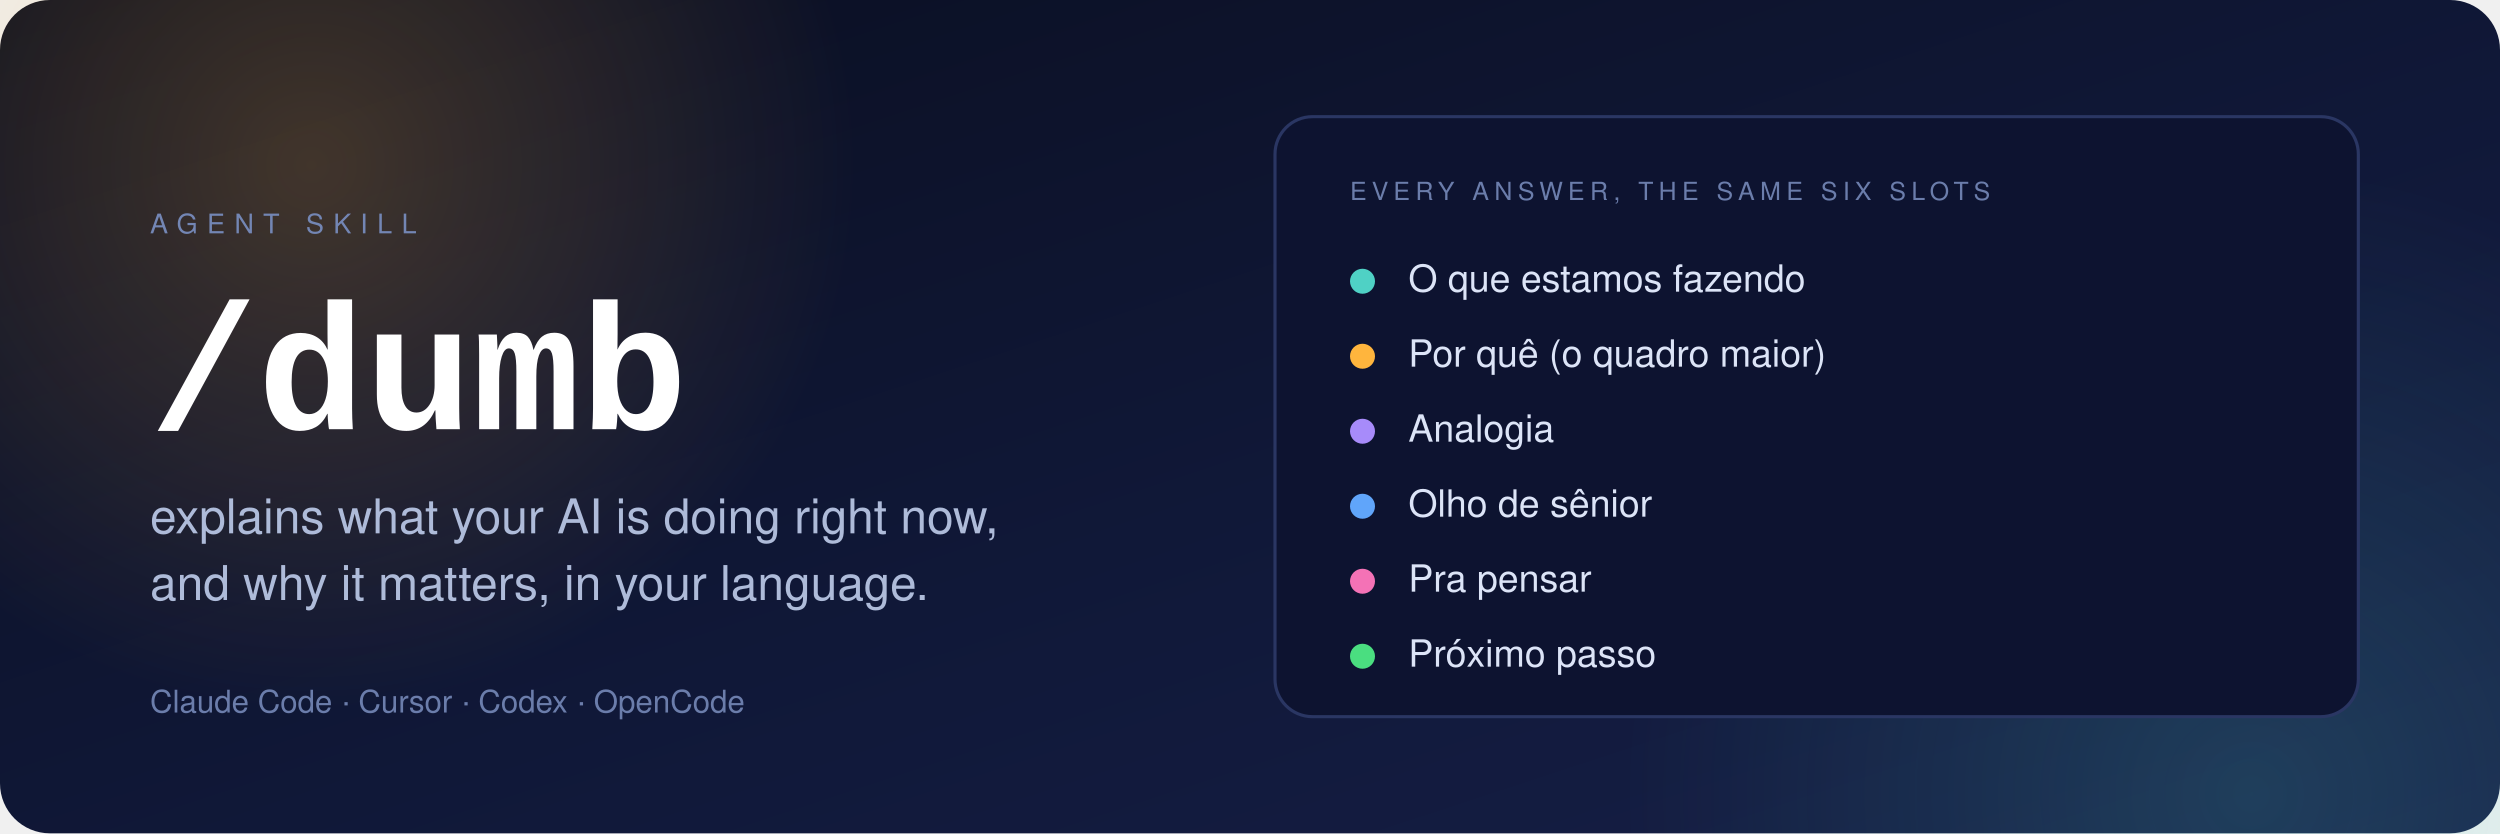
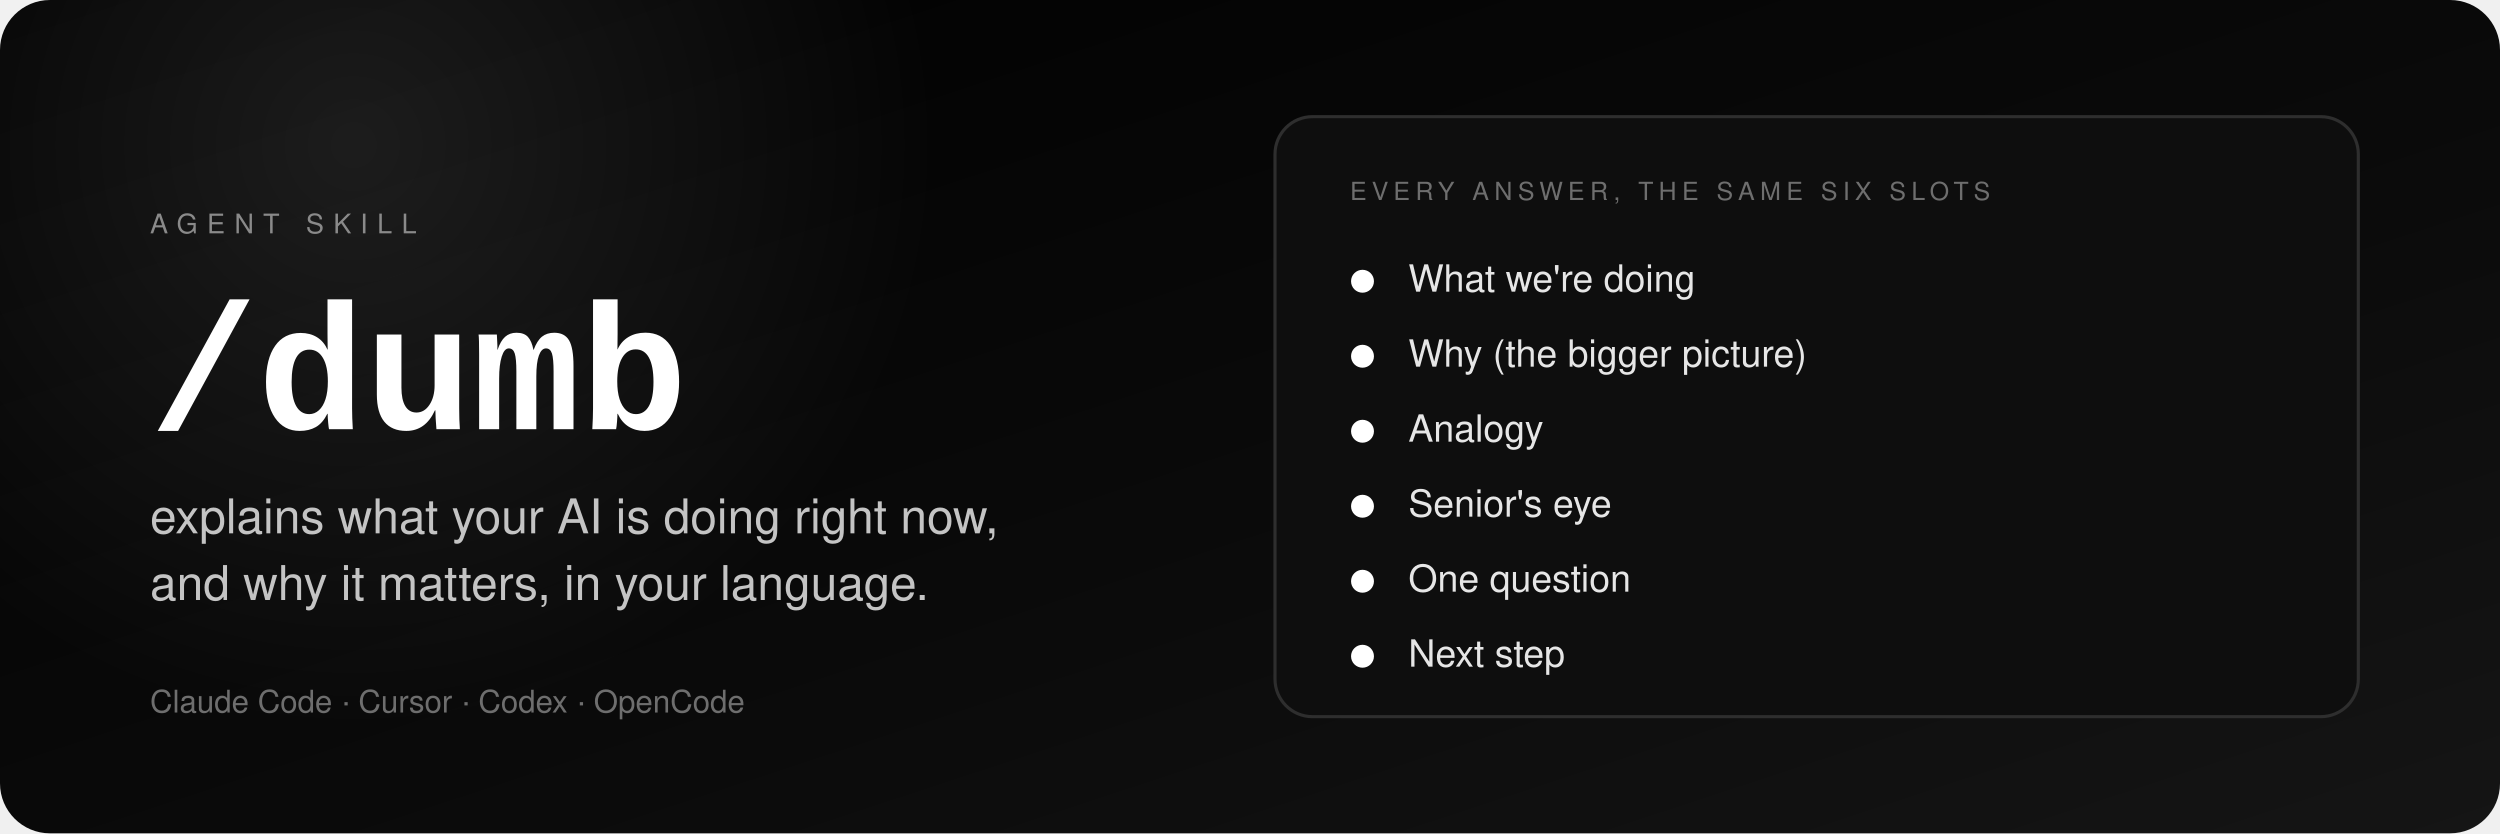
<svg xmlns="http://www.w3.org/2000/svg" viewBox="0 0 1200 400" width="1200" height="400" role="img" aria-labelledby="t d">
  <defs>
    <linearGradient id="bg" x1="0" y1="0" x2="1" y2="1">
-       <stop offset="0" stop-color="#0A0E1F" />
-       <stop offset="0.55" stop-color="#101838" />
-       <stop offset="1" stop-color="#161F47" />
+       <stop offset="0" stop-color="#000000" />
+       <stop offset="0.6" stop-color="#0B0B0B" />
+       <stop offset="1" stop-color="#151515" />
    </linearGradient>
    <radialGradient id="glow" cx="0.5" cy="0.5" r="0.5">
-       <stop offset="0" stop-color="#FFB53D" stop-opacity="0.22" />
-       <stop offset="1" stop-color="#FFB53D" stop-opacity="0" />
-     </radialGradient>
-     <radialGradient id="glow2" cx="0.5" cy="0.5" r="0.5">
-       <stop offset="0" stop-color="#4FD1C5" stop-opacity="0.18" />
-       <stop offset="1" stop-color="#4FD1C5" stop-opacity="0" />
+       <stop offset="0" stop-color="#FFFFFF" stop-opacity="0.10" />
+       <stop offset="1" stop-color="#FFFFFF" stop-opacity="0" />
    </radialGradient>
  </defs>
  <rect width="1200" height="400" rx="24" fill="url(#bg)" />
-   <circle cx="150" cy="80" r="260" fill="url(#glow)" />
-   <circle cx="1080" cy="380" r="300" fill="url(#glow2)" />
+   <circle cx="170" cy="70" r="280" fill="url(#glow)" />
  <g font-family="Helvetica Neue, Helvetica, Arial, sans-serif">
-     <text x="72" y="112" font-size="13" letter-spacing="4.5" fill="#7386B4">AGENT SKILL</text>
+     <text x="72" y="112" font-size="13" letter-spacing="4.5" fill="#8A8A8A">AGENT SKILL</text>
    <text x="72" y="206" font-size="86" font-weight="bold" fill="#FFFFFF" font-family="SFMono-Regular, Menlo, Consolas, Liberation Mono, monospace">/dumb</text>
-     <text x="72" y="256" font-size="23" fill="#AEBBD9">explains what your AI is doing right now,</text>
-     <text x="72" y="288" font-size="23" fill="#AEBBD9">and why it matters, in your language.</text>
-     <text x="72" y="342" font-size="15" fill="#6B7DAB">Claude Code  ·  Cursor  ·  Codex  ·  OpenCode</text>
+     <text x="72" y="256" font-size="23" fill="#C4C4C4">explains what your AI is doing right now,</text>
+     <text x="72" y="288" font-size="23" fill="#C4C4C4">and why it matters, in your language.</text>
+     <text x="72" y="342" font-size="15" fill="#6E6E6E">Claude Code  ·  Cursor  ·  Codex  ·  OpenCode</text>
  </g>
  <g>
-     <rect x="612" y="56" width="520" height="288" rx="18" fill="#0D1330" stroke="#2A3663" stroke-width="1.5" />
+     <rect x="612" y="56" width="520" height="288" rx="18" fill="#0E0E0E" stroke="#2E2E2E" stroke-width="1.5" />
    <g font-family="Helvetica Neue, Helvetica, Arial, sans-serif">
-       <text x="648" y="96" font-size="12" letter-spacing="2.6" fill="#6B7DAB">EVERY ANSWER, THE SAME SIX SLOTS</text>
-       <circle cx="654" cy="135" r="6" fill="#4FD1C5" />
-       <text x="676" y="140" font-size="18" fill="#DCE4F7">O que estamos fazendo</text>
-       <circle cx="654" cy="171" r="6" fill="#FFB53D" />
-       <text x="676" y="176" font-size="18" fill="#DCE4F7">Por quê (o quadro maior)</text>
-       <circle cx="654" cy="207" r="6" fill="#A78BFA" />
-       <text x="676" y="212" font-size="18" fill="#DCE4F7">Analogia</text>
-       <circle cx="654" cy="243" r="6" fill="#60A5FA" />
-       <text x="676" y="248" font-size="18" fill="#DCE4F7">Olho de sênior</text>
-       <circle cx="654" cy="279" r="6" fill="#F472B6" />
-       <text x="676" y="284" font-size="18" fill="#DCE4F7">Pra pensar</text>
-       <circle cx="654" cy="315" r="6" fill="#4ADE80" />
-       <text x="676" y="320" font-size="18" fill="#DCE4F7">Próximo passo</text>
+       <text x="648" y="96" font-size="12" letter-spacing="2.6" fill="#6E6E6E">EVERY ANSWER, THE SAME SIX SLOTS</text>
+       <circle cx="654" cy="135" r="5.5" fill="#FFFFFF" />
+       <text x="676" y="140" font-size="18" fill="#E6E6E6">What we're doing</text>
+       <circle cx="654" cy="171" r="5.5" fill="#FFFFFF" />
+       <text x="676" y="176" font-size="18" fill="#E6E6E6">Why (the bigger picture)</text>
+       <circle cx="654" cy="207" r="5.5" fill="#FFFFFF" />
+       <text x="676" y="212" font-size="18" fill="#E6E6E6">Analogy</text>
+       <circle cx="654" cy="243" r="5.5" fill="#FFFFFF" />
+       <text x="676" y="248" font-size="18" fill="#E6E6E6">Senior's eye</text>
+       <circle cx="654" cy="279" r="5.5" fill="#FFFFFF" />
+       <text x="676" y="284" font-size="18" fill="#E6E6E6">One question</text>
+       <circle cx="654" cy="315" r="5.5" fill="#FFFFFF" />
+       <text x="676" y="320" font-size="18" fill="#E6E6E6">Next step</text>
    </g>
  </g>
</svg>
